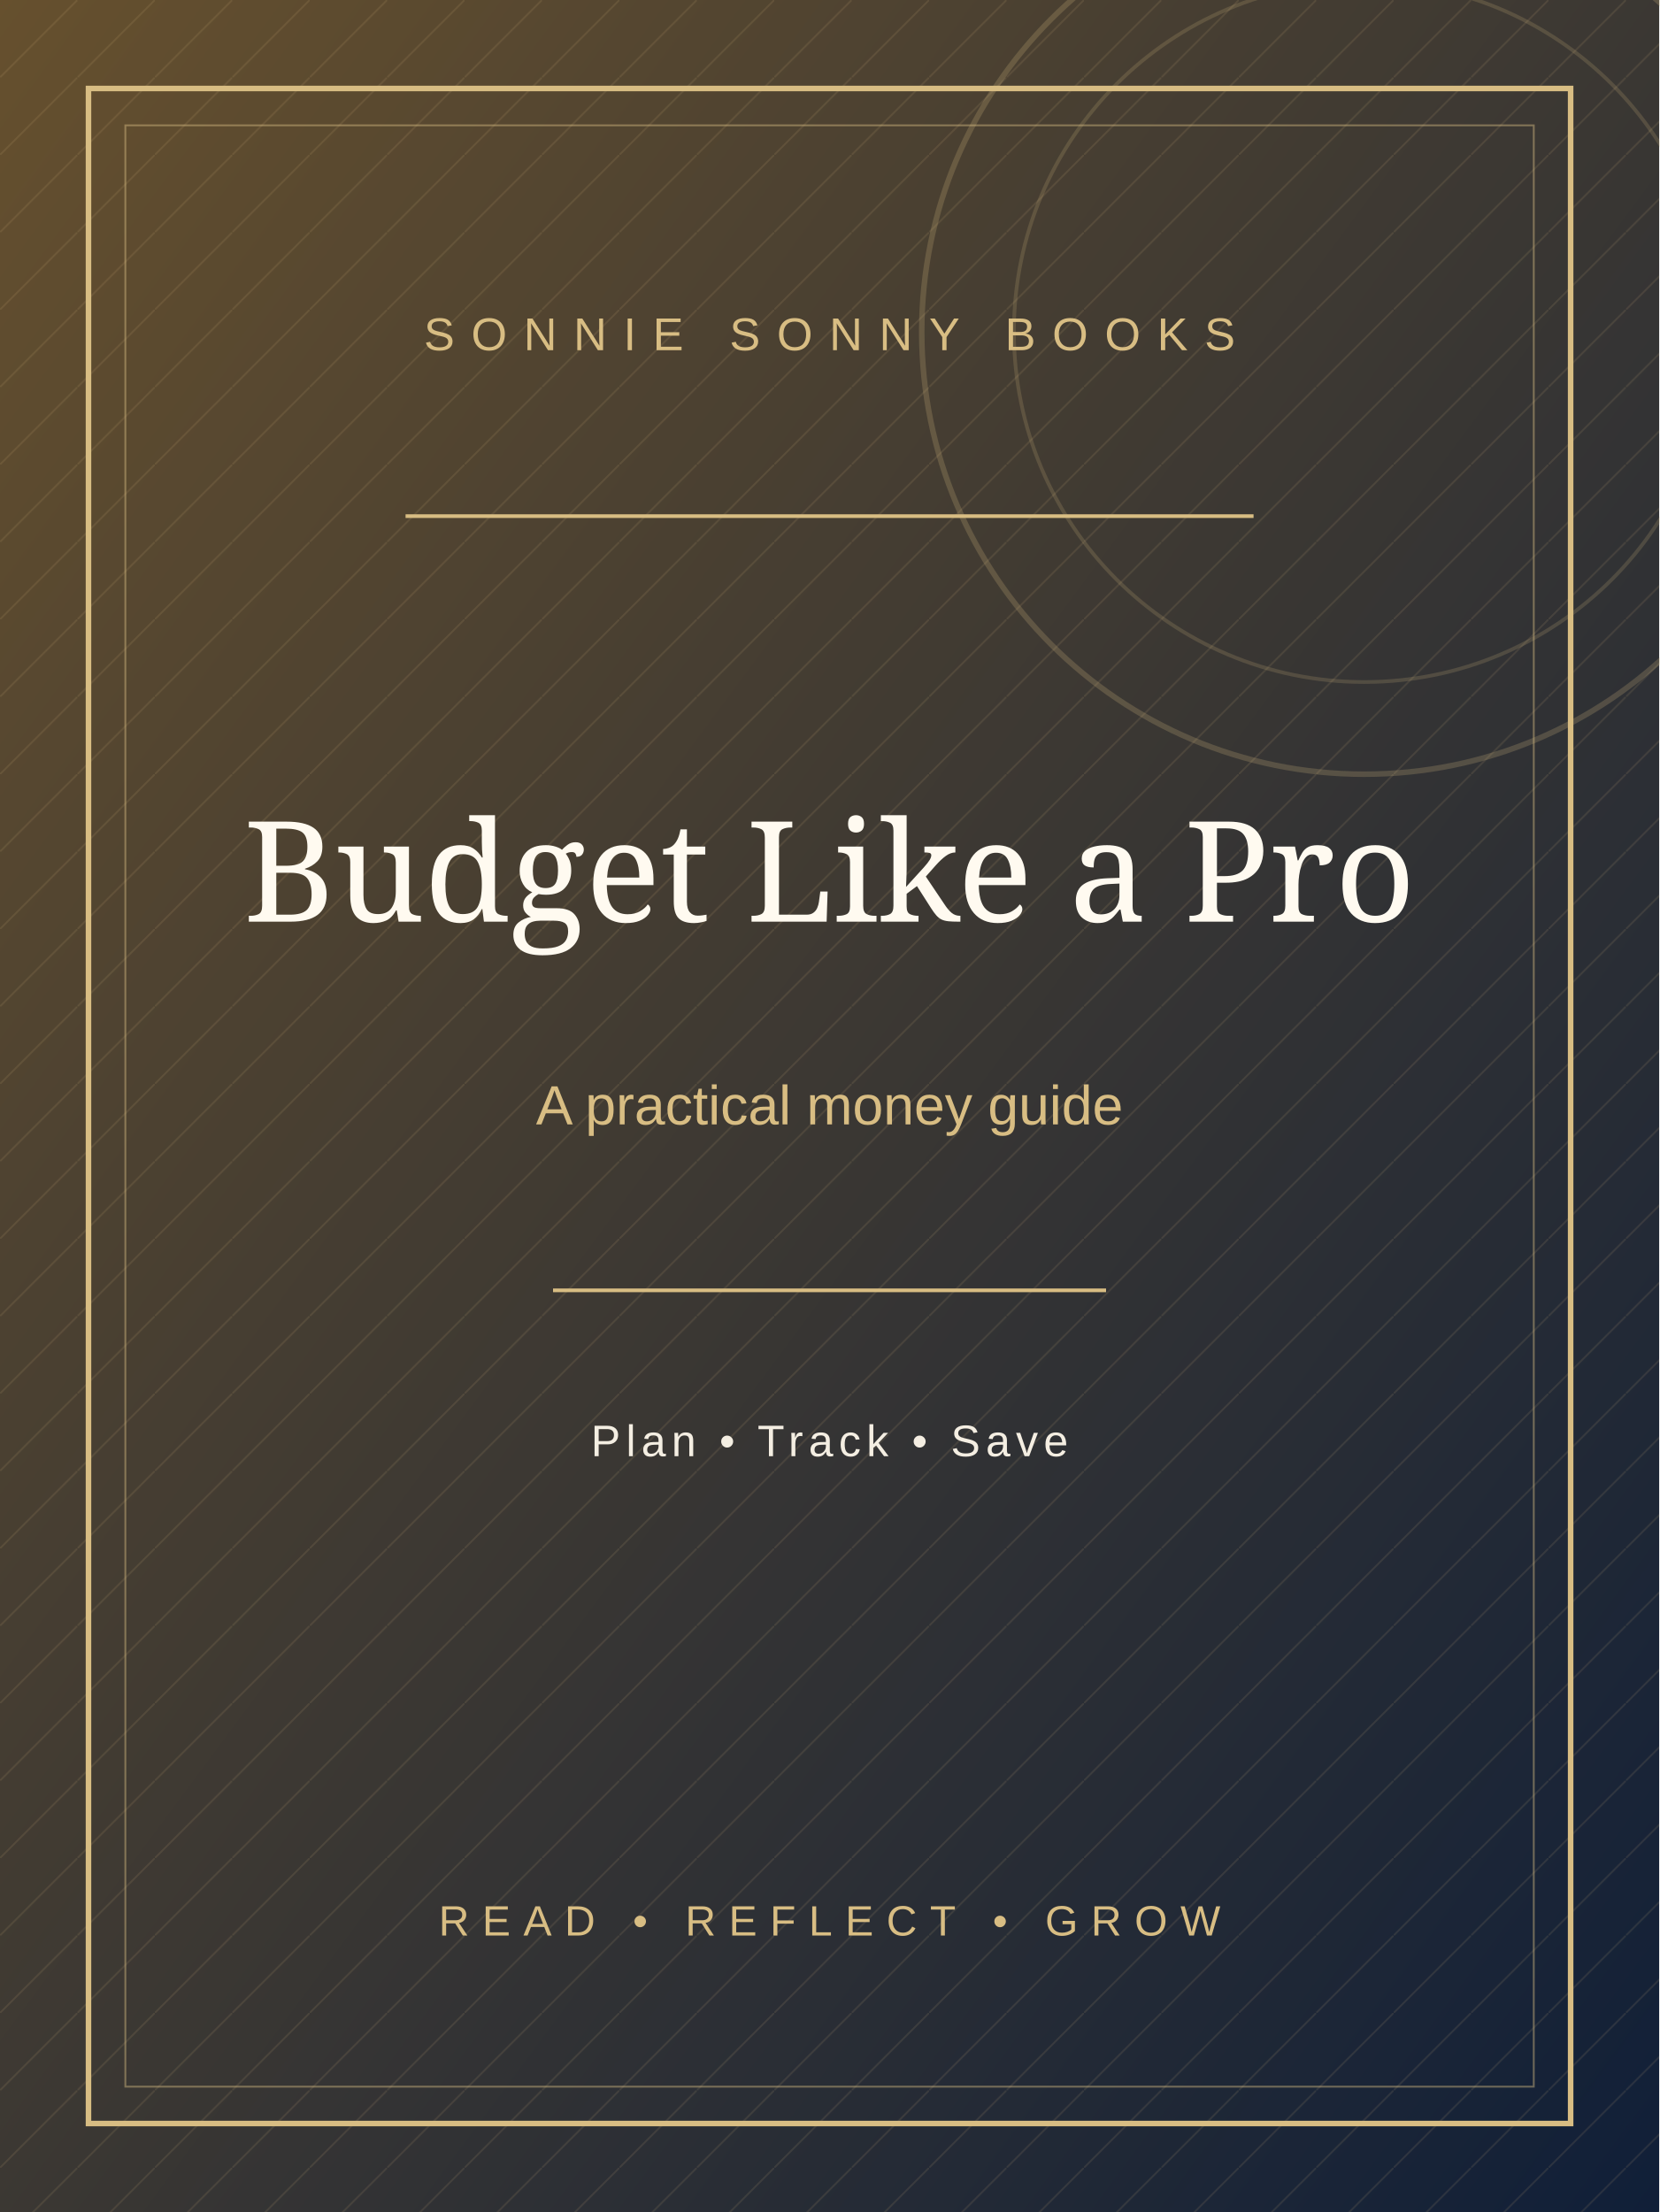
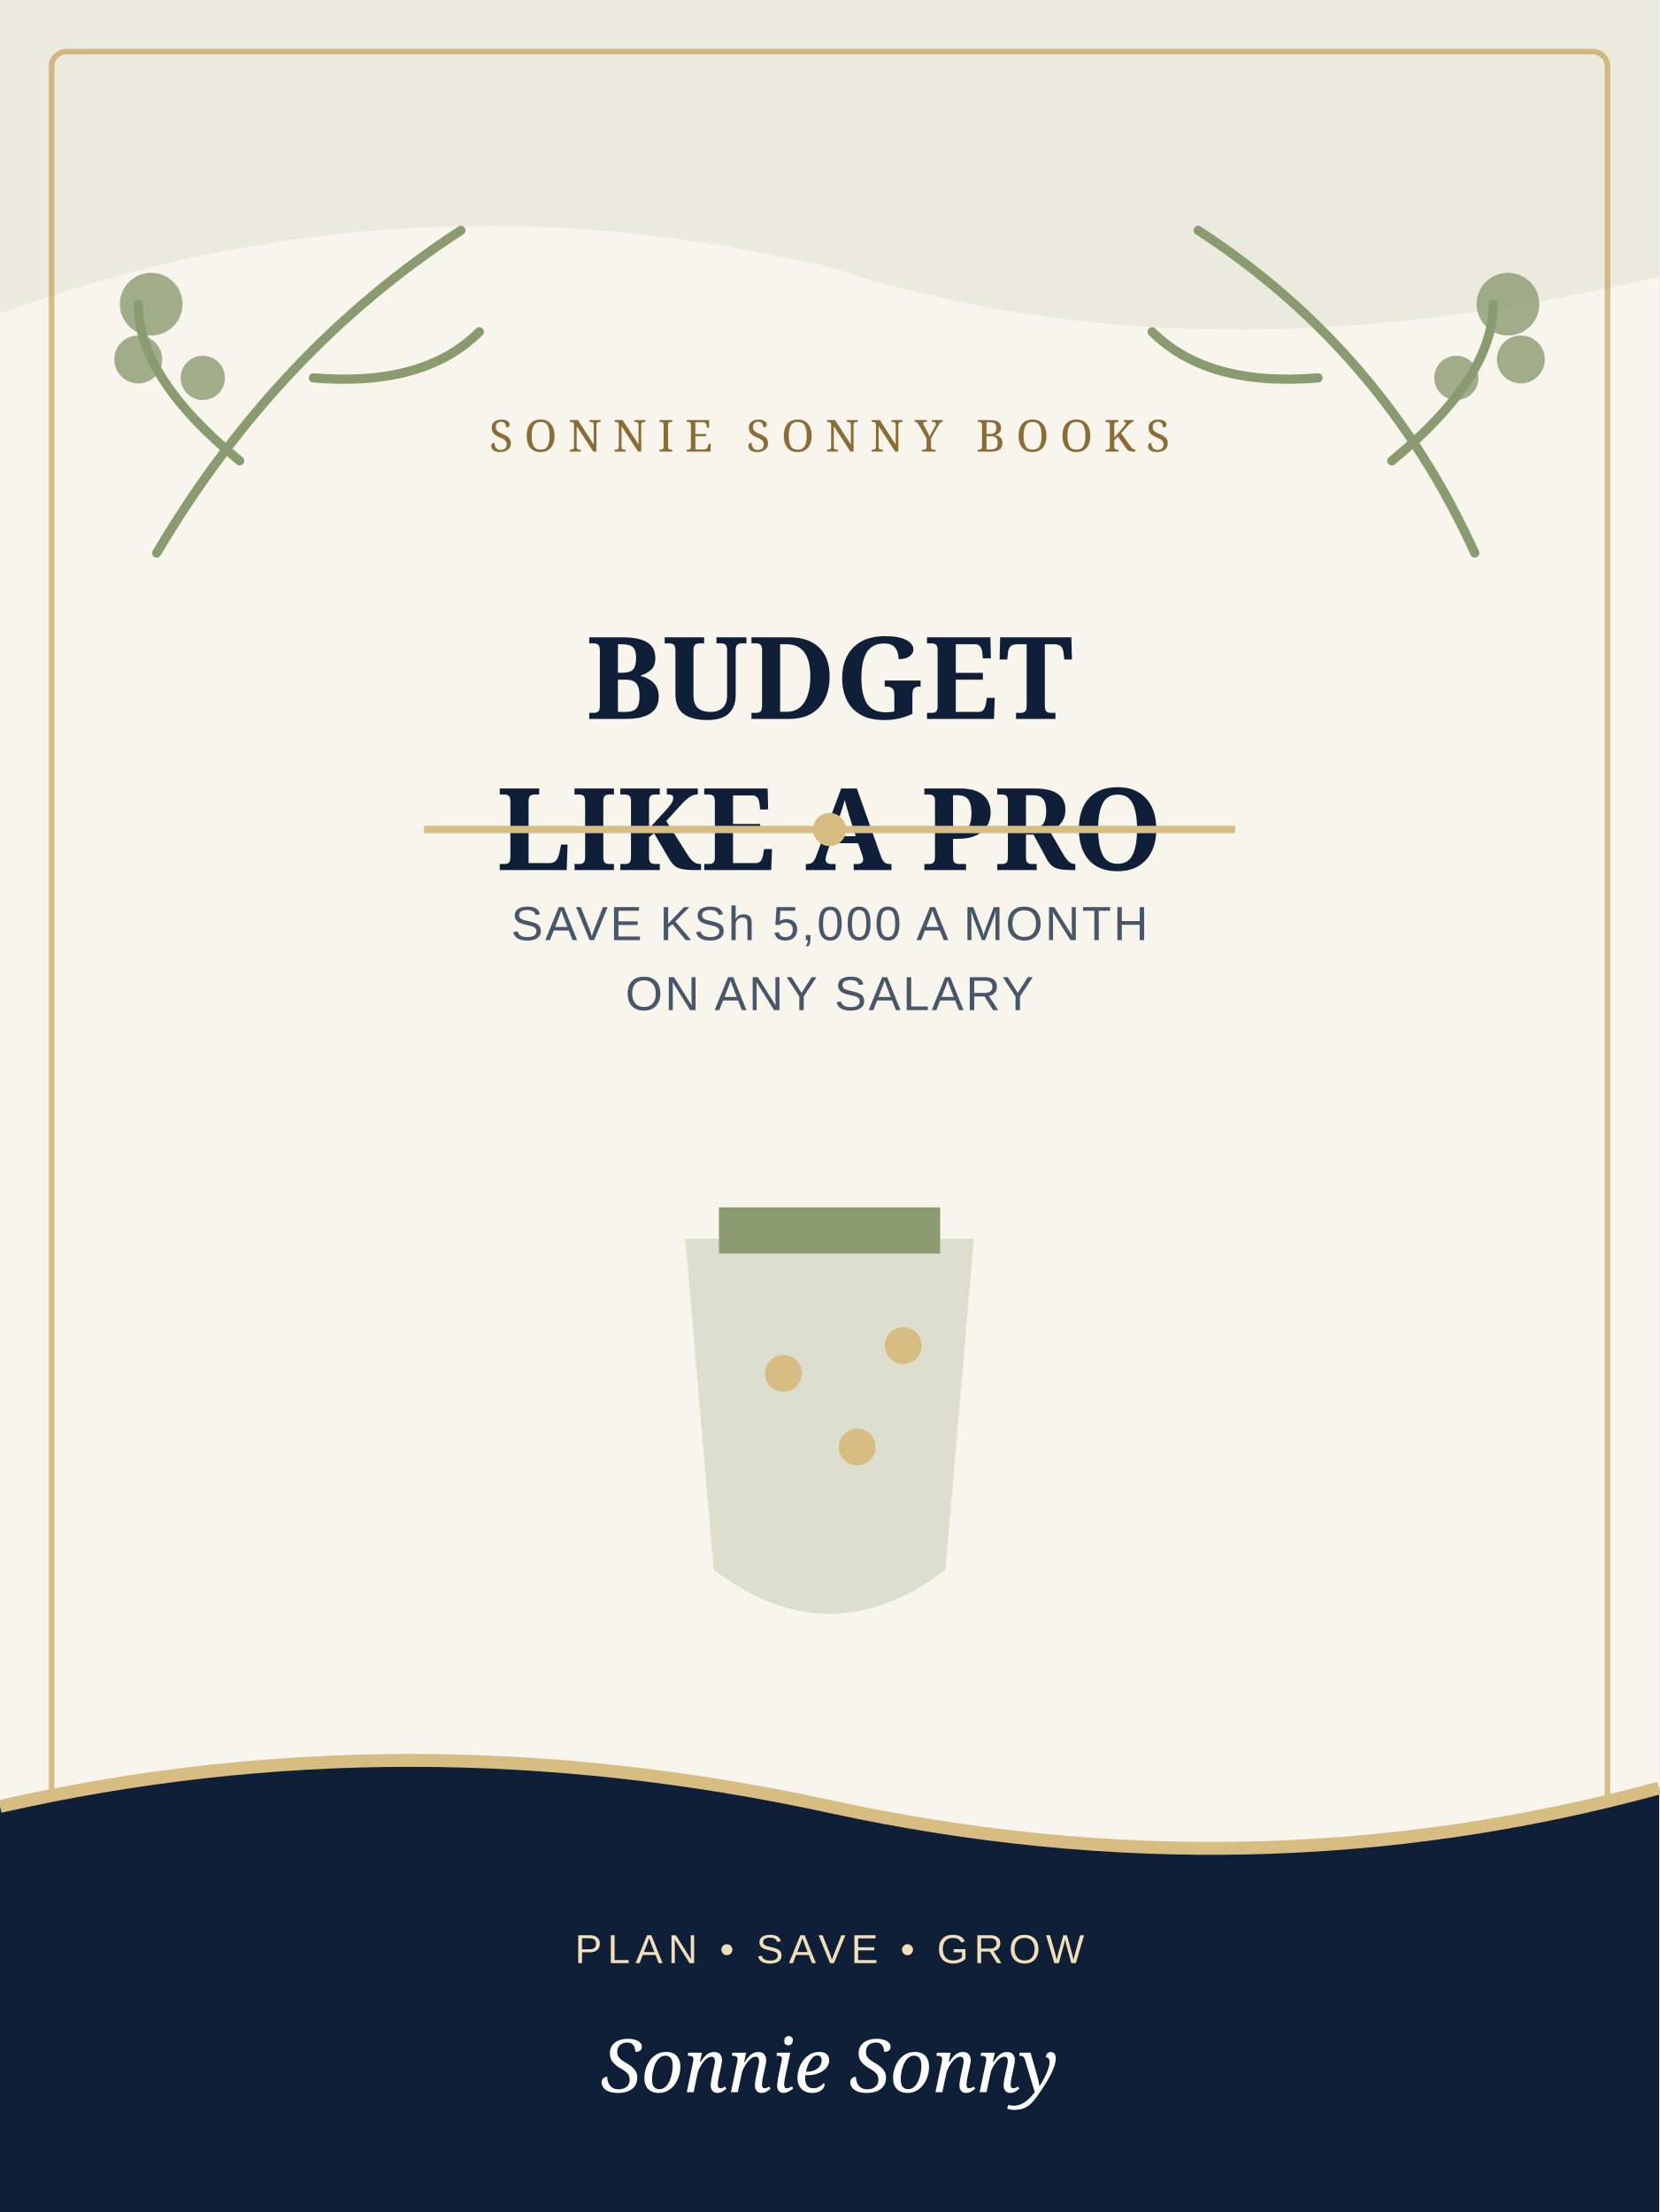
<svg xmlns="http://www.w3.org/2000/svg" width="900" height="1200" viewBox="0 0 900 1200">
-   <defs>
-     <linearGradient id="g" x1="0" y1="0" x2="1" y2="1">
-       <stop offset="0" stop-color="#66502e" />
-       <stop offset="1" stop-color="#101f38" />
-     </linearGradient>
-     <pattern id="p" width="42" height="42" patternUnits="userSpaceOnUse">
-       <path d="M0 42L42 0" stroke="#d8bd83" stroke-opacity=".12" stroke-width="1" />
-     </pattern>
-   </defs>
-   <rect width="900" height="1200" fill="url(#g)" />
-   <rect width="900" height="1200" fill="url(#p)" />
-   <circle cx="740" cy="180" r="240" fill="none" stroke="#d8bd83" stroke-opacity=".22" stroke-width="3" />
-   <circle cx="740" cy="180" r="190" fill="none" stroke="#d8bd83" stroke-opacity=".18" stroke-width="2" />
-   <rect x="48" y="48" width="804" height="1104" fill="none" stroke="#d8bd83" stroke-width="3" />
-   <rect x="68" y="68" width="764" height="1064" fill="none" stroke="#d8bd83" stroke-opacity=".45" />
-   <text x="450" y="190" fill="#d8bd83" font-family="Arial,sans-serif" font-size="25" letter-spacing="9" text-anchor="middle">SONNIE SONNY BOOKS</text>
-   <path d="M220 280H680" stroke="#d8bd83" stroke-width="2" />
-   <text x="450" y="500" fill="#fffaf0" font-family="Georgia,serif" font-size="76" text-anchor="middle" font-weight="normal">Budget Like a Pro</text>
-   <text x="450" y="610" fill="#d8bd83" font-family="Arial,sans-serif" font-size="30" text-anchor="middle">A practical money guide</text>
-   <path d="M300 700H600" stroke="#d8bd83" stroke-width="2" />
-   <text x="450" y="790" fill="#f4eee2" font-family="Arial,sans-serif" font-size="24" letter-spacing="3" text-anchor="middle">Plan • Track • Save</text>
-   <text x="450" y="1050" fill="#d8bd83" font-family="Arial,sans-serif" font-size="23" letter-spacing="7" text-anchor="middle">READ • REFLECT • GROW</text>
+   <rect width="900" height="1200" fill="#f8f5ed" />
+   <rect x="28" y="28" width="844" height="1144" rx="8" fill="none" stroke="#d8bd83" stroke-width="3" />
+   <path d="M0 0 H900 V150 Q650 210 450 145 Q220 90 0 170Z" fill="#8b9b70" opacity=".12" />
+   <g fill="none" stroke="#8b9b70" stroke-width="5" stroke-linecap="round">
+     <path d="M85 300 Q150 190 250 125 M130 250 Q75 205 75 165 M170 205 Q230 210 260 180 M800 300 Q750 190 650 125 M755 250 Q810 205 810 165 M715 205 Q655 210 625 180" />
+   </g>
+   <g fill="#8b9b70" opacity=".8">
+     <circle cx="82" cy="165" r="17" />
+     <circle cx="75" cy="195" r="13" />
+     <circle cx="110" cy="205" r="12" />
+     <circle cx="818" cy="165" r="17" />
+     <circle cx="825" cy="195" r="13" />
+     <circle cx="790" cy="205" r="12" />
+   </g>
+   <text x="450" y="245" text-anchor="middle" class="brand">SONNIE SONNY BOOKS</text>
+   <text x="450" y="390" text-anchor="middle" class="title">BUDGET</text>
+   <text x="450" y="472" text-anchor="middle" class="title">LIKE A PRO</text>
+   <path d="M230 450 H670" stroke="#d8bd83" stroke-width="4" />
+   <circle cx="450" cy="450" r="9" fill="#d8bd83" />
+   <text x="450" y="510" text-anchor="middle" class="sub">SAVE KSh 5,000 A MONTH</text>
+   <text x="450" y="548" text-anchor="middle" class="sub">ON ANY SALARY</text>
+   <path d="M375 675 H525 L510 850 Q450 895 390 850Z" fill="#8b9b70" opacity=".25" stroke="#8b9b70" stroke-width="6" />
+   <path d="M390 655 H510 V680 H390Z" fill="#8b9b70" />
+   <circle cx="425" cy="745" r="10" fill="#d8bd83" />
+   <circle cx="465" cy="785" r="10" fill="#d8bd83" />
+   <circle cx="490" cy="730" r="10" fill="#d8bd83" />
+   <path d="M0 980 Q220 930 450 980 Q680 1030 900 970 V1200 H0Z" fill="#101f38" />
+   <path d="M0 980 Q220 930 450 980 Q680 1030 900 970" fill="none" stroke="#d8bd83" stroke-width="7" />
+   <text x="450" y="1065" text-anchor="middle" class="tag">PLAN • SAVE • GROW</text>
+   <text x="450" y="1135" text-anchor="middle" class="author">Sonnie Sonny</text>
+   <style>.brand{font:24px Georgia,serif;letter-spacing:6px;fill:#8b6c35}.title{font: bold 62px Georgia,serif;fill:#101f38}.sub{font:26px Arial,sans-serif;letter-spacing:1.2px;fill:#48566a}.tag{font:22px Arial,sans-serif;letter-spacing:3px;fill:#f0dfb7}.author{font:italic 40px Georgia,serif;fill:#fff}</style>
</svg>
